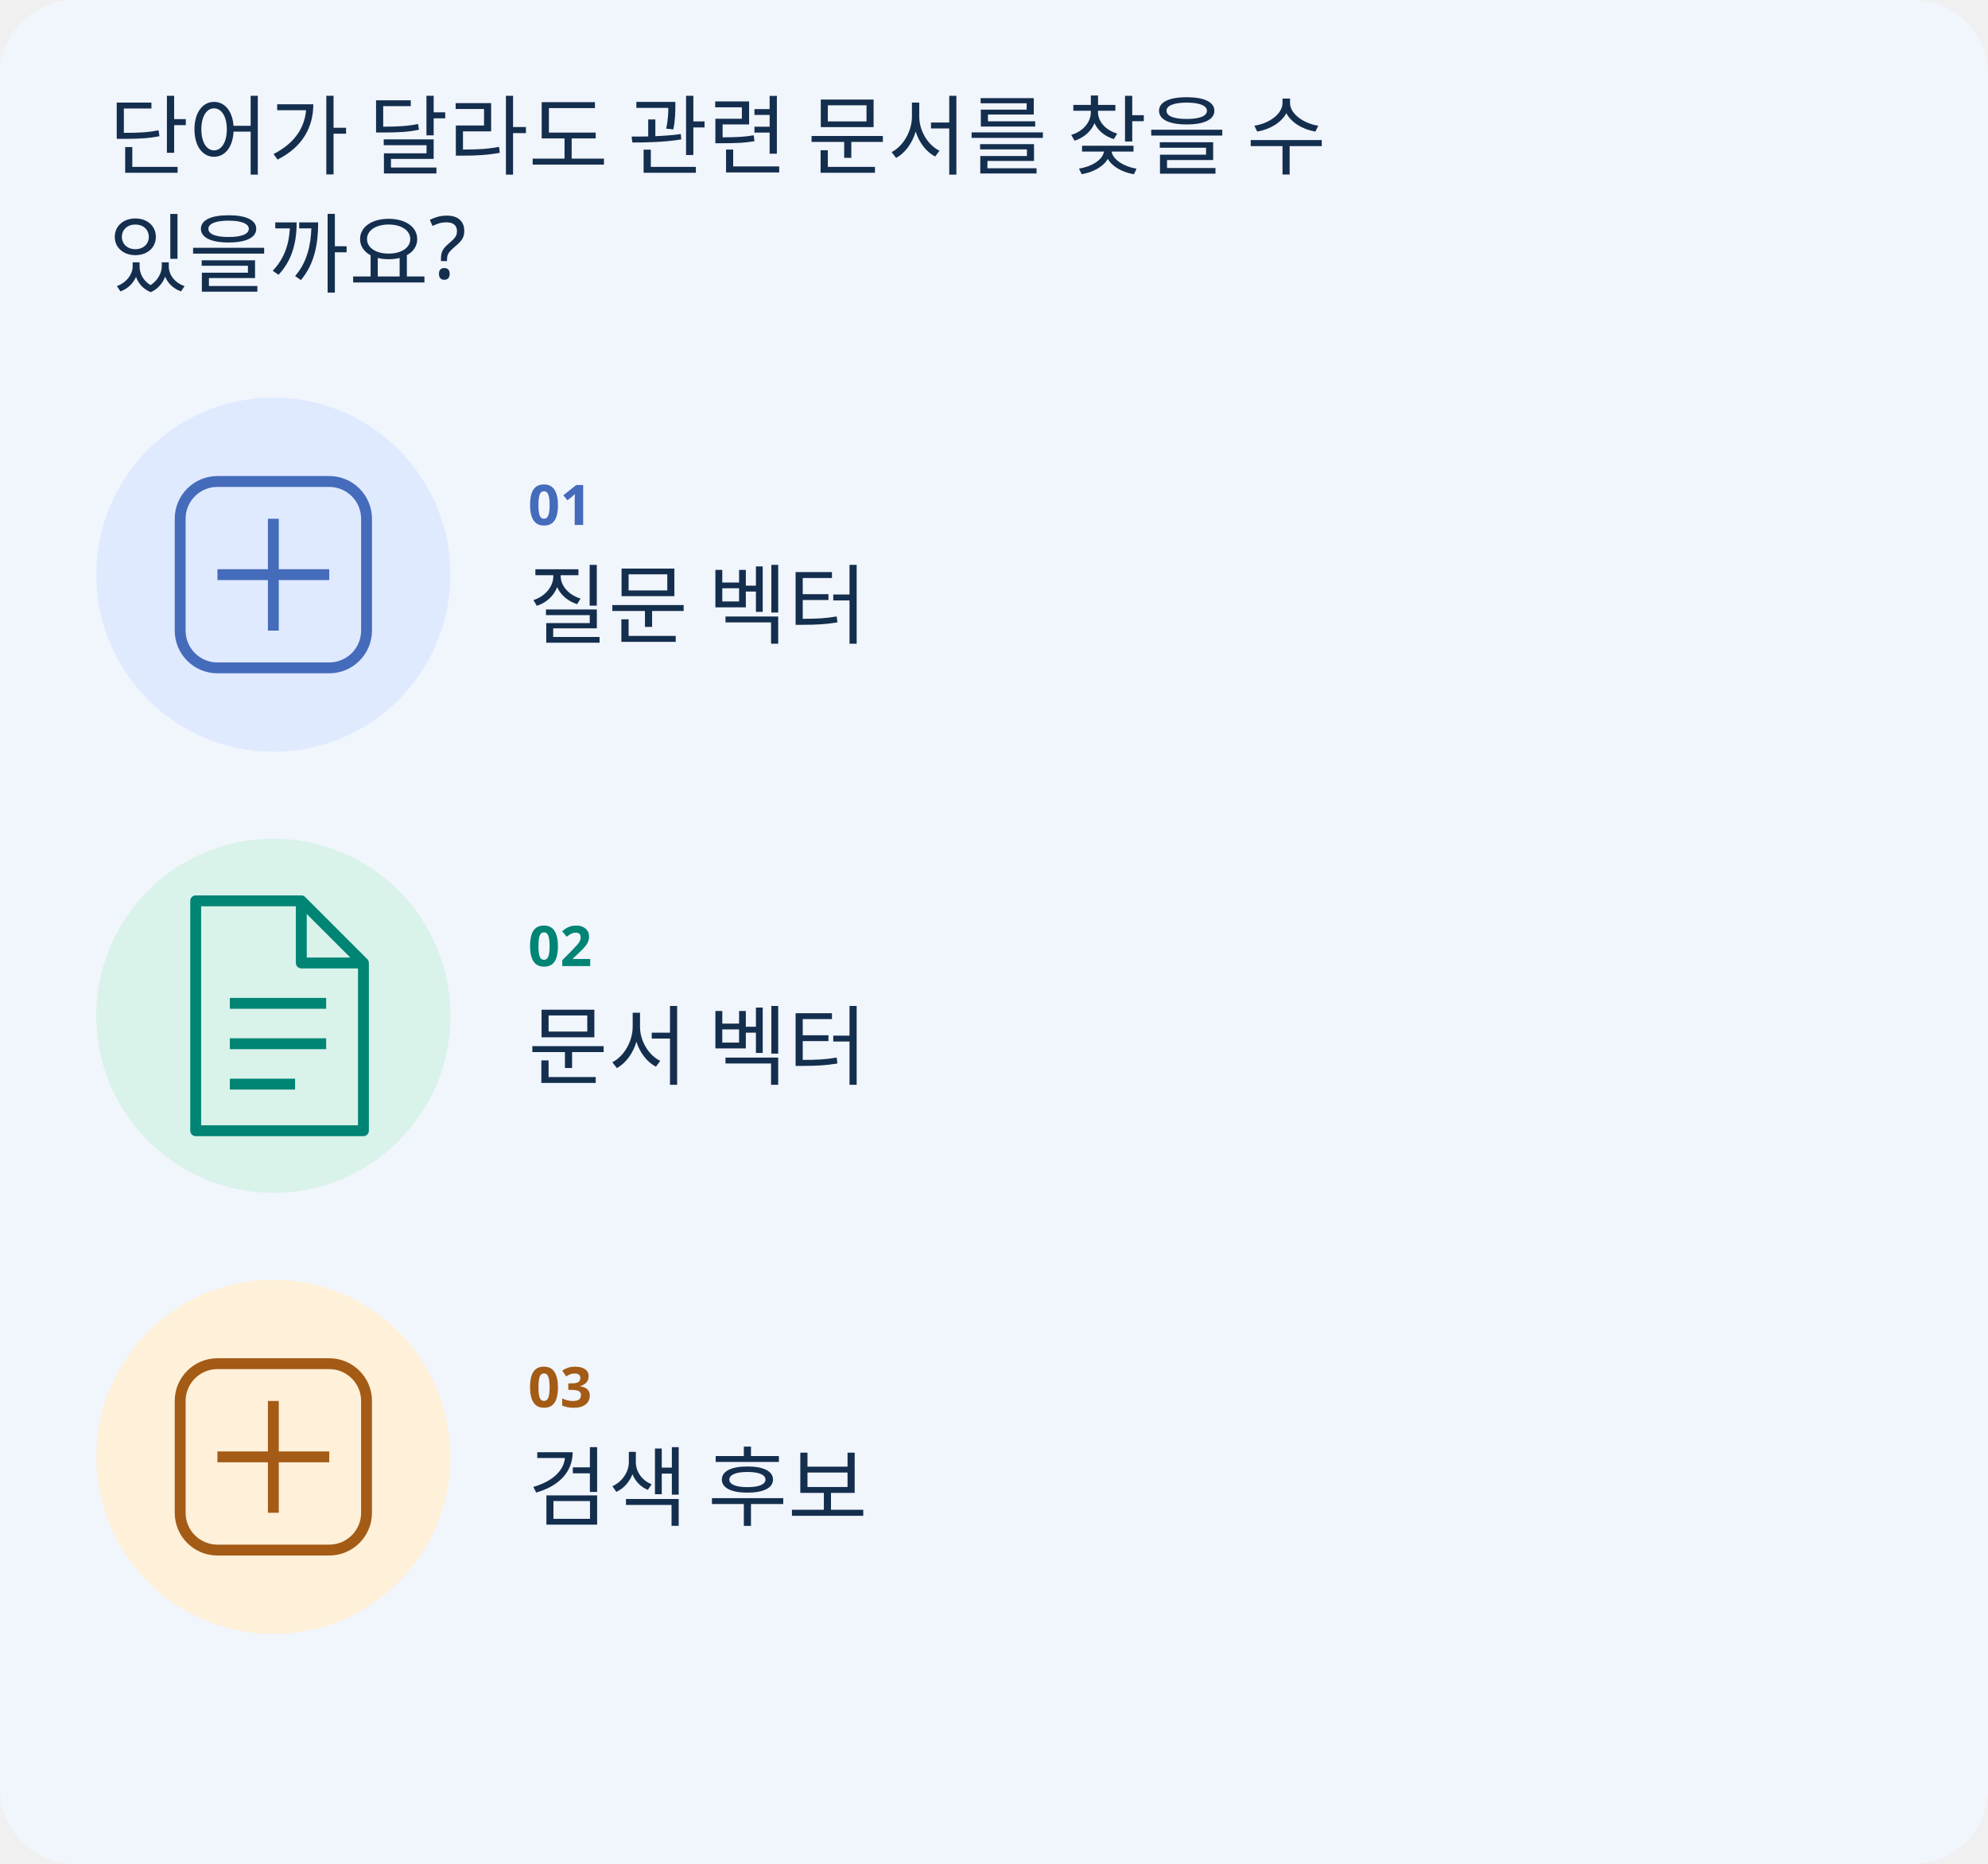
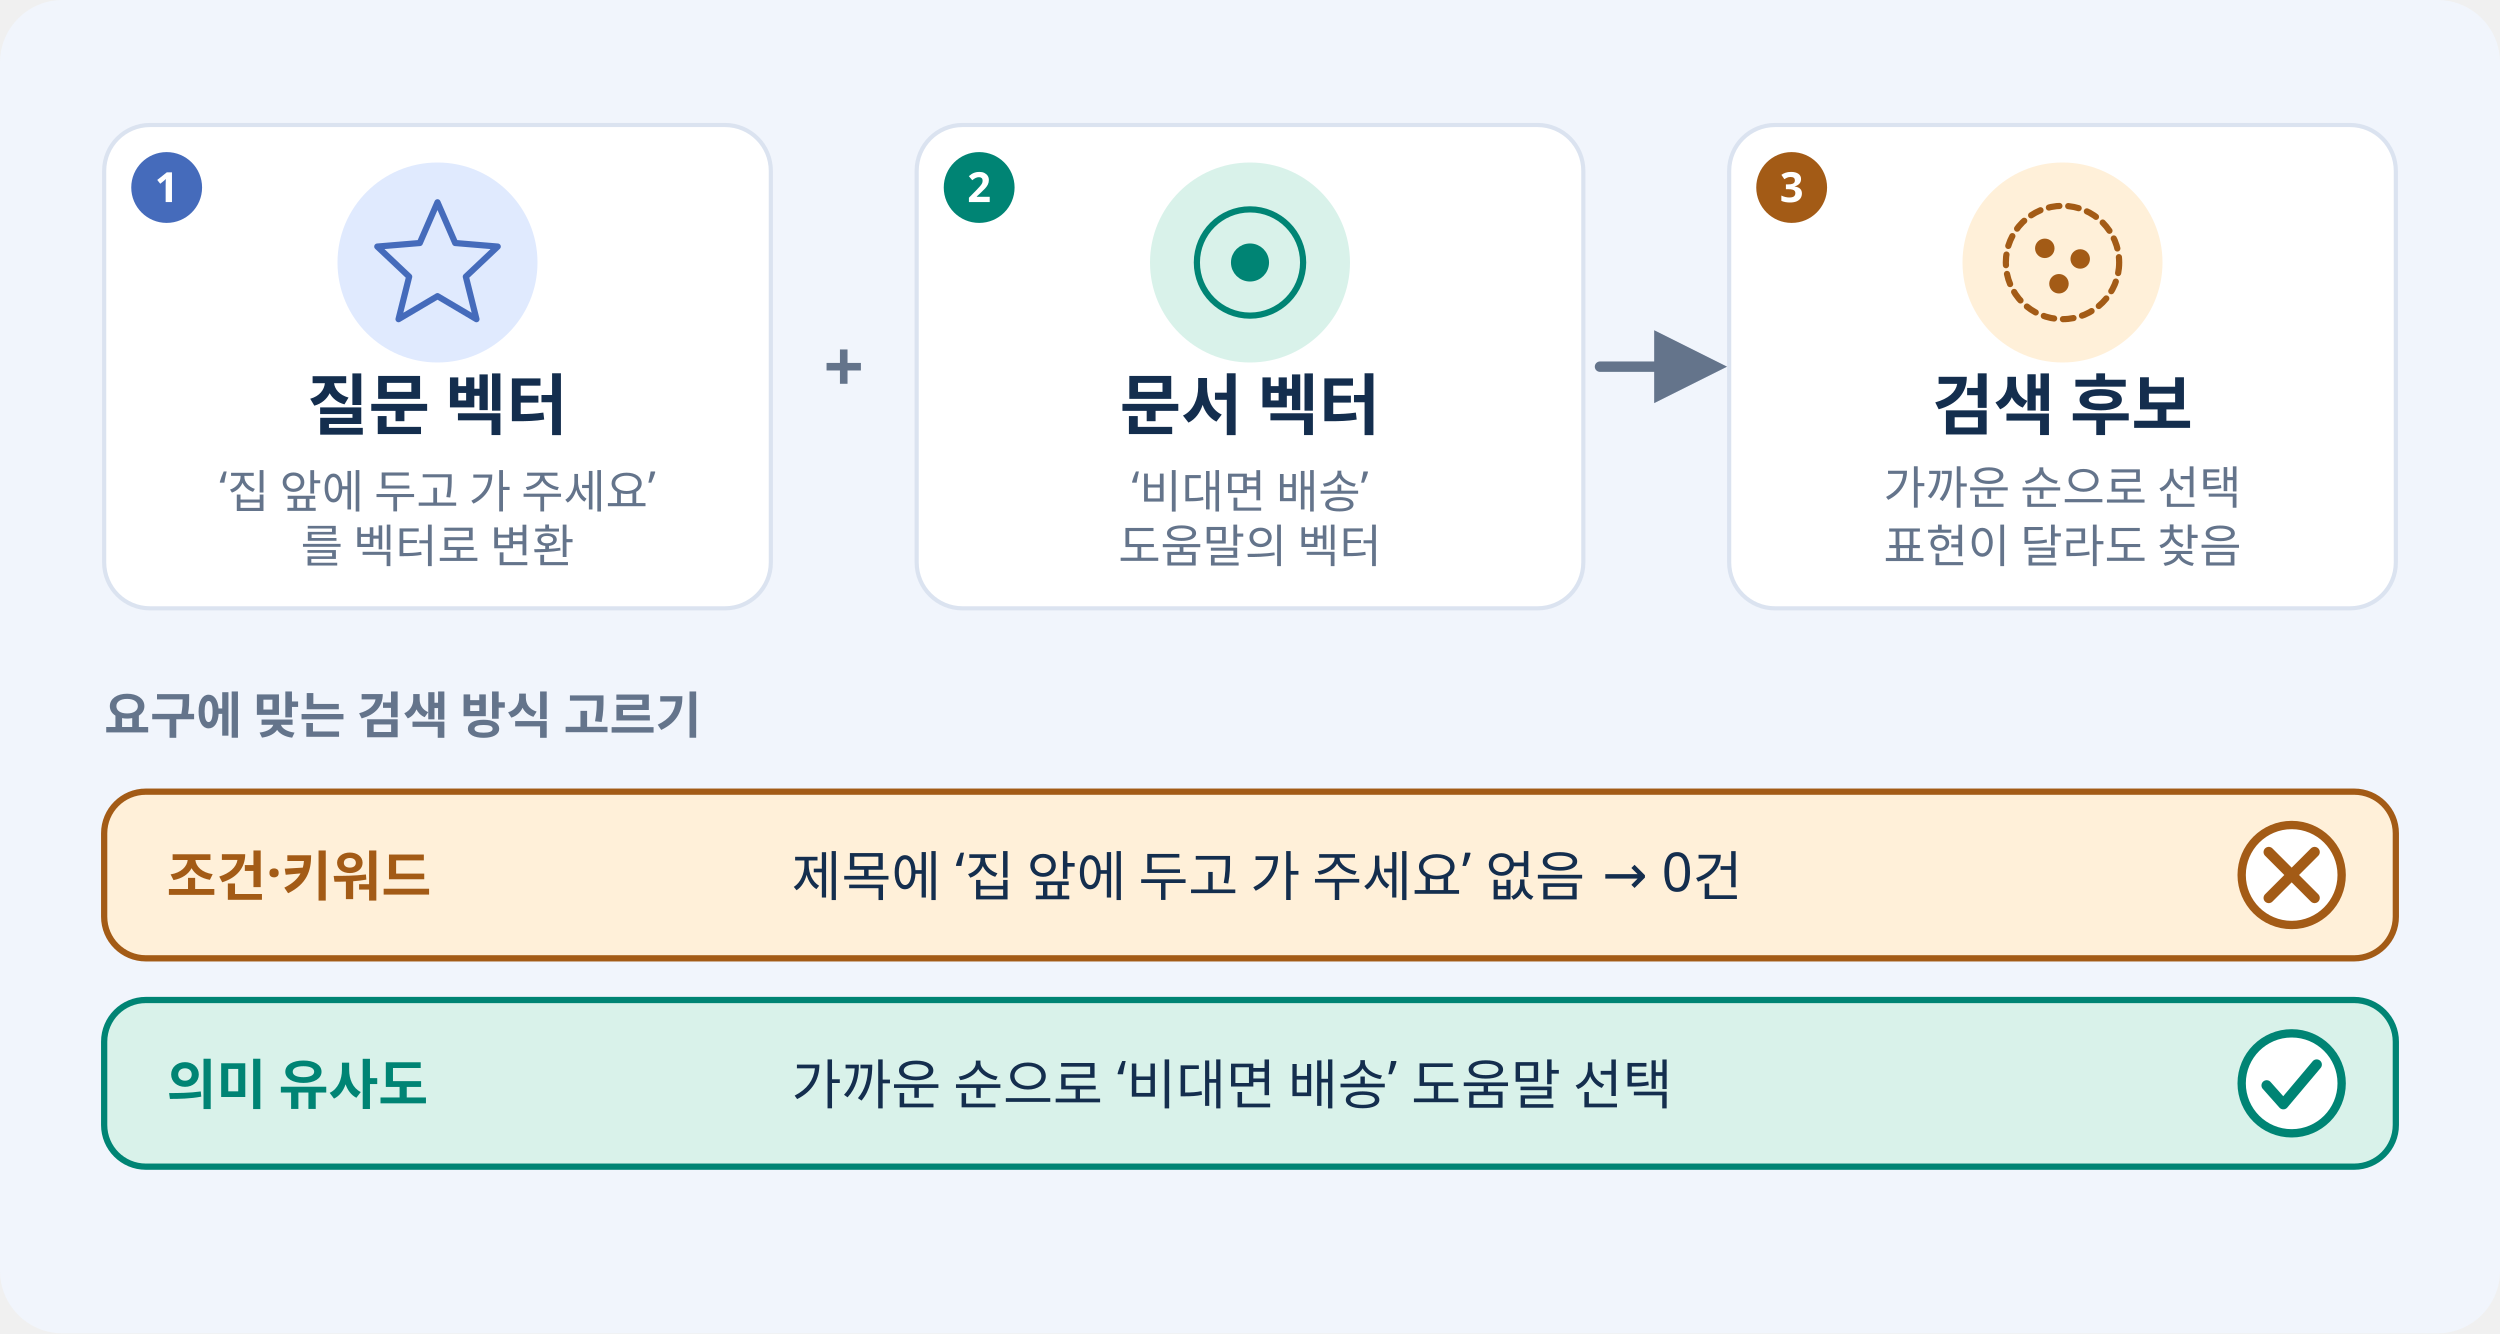
- <svg xmlns="http://www.w3.org/2000/svg" width="640" height="600" viewBox="0 0 640 600" role="img" aria-labelledby="title">
-   <rect width="100%" height="100%" rx="24" fill="#f1f5fc" />
+ <svg xmlns="http://www.w3.org/2000/svg" width="1200" height="640" viewBox="0 0 1200 640" role="img" aria-labelledby="title">
+   <defs>
+     <marker id="ah" viewBox="0 0 10 10" refX="8" refY="5" markerWidth="7" markerHeight="7" orient="auto-start-reverse">
+       <path d="M0 0L10 5L0 10z" fill="#64748b" />
+     </marker>
+   </defs>
+   <rect width="100%" height="100%" rx="30" fill="#f1f5fc" />
  <g font-family="system-ui, sans-serif">
-     <text x="35" y="54" font-size="28" fill="#142e4e">단어가 달라도 관련 문서를 찾을 수</text>
-     <text x="35" y="92" font-size="28" fill="#142e4e">있을까요?</text>
-     <circle cx="88" cy="185" r="57" fill="#e0eafe" />
-     <g transform="translate(88 185)" fill="none" stroke="#456bbb" stroke-width="3.5" stroke-linejoin="round">
-       <rect x="-30" y="-30" width="60" height="60" rx="12" />
-       <path d="M-18 0H18M0 -18V18" />
+     <rect x="50" y="60" width="320" height="232" rx="22" fill="#fff" stroke="#dbe3f0" stroke-width="2" />
+     <circle cx="210.0" cy="126" r="48" fill="#e0eafe" />
+     <g transform="translate(210.0 126) scale(0.85)">
+       <g fill="none" stroke="#456bbb" stroke-width="3.5" stroke-linejoin="round" stroke-linecap="round">
+         <path d="M0 -34L10 -11L34 -9L16 8L22 32L0 19L-22 32L-16 8L-34 -9L-10 -11Z" />
+       </g>
    </g>
-     <text x="170" y="169" font-size="18" fill="#456bbb" font-weight="700">01</text>
-     <text x="170" y="205" font-size="28" fill="#142e4e" font-weight="400">질문 벡터</text>
-     <circle cx="88" cy="327" r="57" fill="#d9f2ea" />
-     <g transform="translate(88 327)" fill="none" stroke="#008474" stroke-width="3.5" stroke-linejoin="round">
-       <path d="M-25 -37H9L29 -17V37H-25Z" />
-       <path d="M9 -37V-17H29M-14 -4H17M-14 9H17M-14 22H7" />
+     <circle cx="80" cy="90" r="17" fill="#456bbb" />
+     <text x="80" y="97" font-size="20" fill="#fff" font-weight="700" text-anchor="middle">1</text>
+     <text x="210.0" y="206" font-size="32" fill="#142e4e" font-weight="700" text-anchor="middle">질문 벡터</text>
+     <text x="210.0" y="242" font-size="22" fill="#64748b" font-weight="400" text-anchor="middle">‘집 앞에 두고 가 주세요’</text>
+     <text x="210.0" y="270" font-size="22" fill="#64748b" font-weight="400" text-anchor="middle">를 벡터로 변환</text>
+     <rect x="440" y="60" width="320" height="232" rx="22" fill="#fff" stroke="#dbe3f0" stroke-width="2" />
+     <circle cx="600.0" cy="126" r="48" fill="#d9f2ea" />
+     <g transform="translate(600.0 126) scale(0.85)">
+       <g fill="none" stroke="#008474" stroke-width="3.5" stroke-linejoin="round" stroke-linecap="round">
+         <circle r="30" />
+         <circle r="9" fill="#008474" />
+       </g>
    </g>
-     <text x="170" y="311" font-size="18" fill="#008474" font-weight="700">02</text>
-     <text x="170" y="347" font-size="28" fill="#142e4e" font-weight="400">문서 벡터</text>
-     <circle cx="88" cy="469" r="57" fill="#fff0d9" />
-     <g transform="translate(88 469)" fill="none" stroke="#a35b16" stroke-width="3.5" stroke-linejoin="round">
-       <rect x="-30" y="-30" width="60" height="60" rx="12" />
-       <path d="M-18 0H18M0 -18V18" />
+     <circle cx="470" cy="90" r="17" fill="#008474" />
+     <text x="470" y="97" font-size="20" fill="#fff" font-weight="700" text-anchor="middle">2</text>
+     <text x="600.0" y="206" font-size="32" fill="#142e4e" font-weight="700" text-anchor="middle">문서 벡터</text>
+     <text x="600.0" y="242" font-size="22" fill="#64748b" font-weight="400" text-anchor="middle">‘비대면 배송’</text>
+     <text x="600.0" y="270" font-size="22" fill="#64748b" font-weight="400" text-anchor="middle">도움말의 벡터</text>
+     <rect x="830" y="60" width="320" height="232" rx="22" fill="#fff" stroke="#dbe3f0" stroke-width="2" />
+     <circle cx="990.0" cy="126" r="48" fill="#fff0d9" />
+     <g transform="translate(990.0 126) scale(0.85)">
+       <g fill="none" stroke="#a35b16" stroke-width="3.5" stroke-linejoin="round" stroke-linecap="round">
+         <circle r="32" stroke-dasharray="6 5" />
+         <circle cx="-10" cy="-8" r="5.5" fill="#a35b16" stroke="none" />
+         <circle cx="10" cy="-2" r="5.5" fill="#a35b16" stroke="none" />
+         <circle cx="-2" cy="12" r="5.5" fill="#a35b16" stroke="none" />
+       </g>
    </g>
-     <text x="170" y="453" font-size="18" fill="#a35b16" font-weight="700">03</text>
-     <text x="170" y="489" font-size="28" fill="#142e4e" font-weight="400">검색 후보</text>
+     <circle cx="860" cy="90" r="17" fill="#a35b16" />
+     <text x="860" y="97" font-size="20" fill="#fff" font-weight="700" text-anchor="middle">3</text>
+     <text x="990.0" y="206" font-size="32" fill="#142e4e" font-weight="700" text-anchor="middle">검색 후보</text>
+     <text x="990.0" y="242" font-size="22" fill="#64748b" font-weight="400" text-anchor="middle">가까운 순으로 선택</text>
+     <text x="990.0" y="270" font-size="22" fill="#64748b" font-weight="400" text-anchor="middle">표현이 달라도 찾음</text>
+     <text x="405.0" y="188.0" font-size="34" fill="#64748b" font-weight="700" text-anchor="middle">+</text>
+     <path d="M768 176.0L822 176.0" stroke="#64748b" stroke-width="5" fill="none" stroke-linecap="round" marker-end="url(#ah)" />
+     <text x="50" y="352" font-size="24" fill="#64748b" font-weight="700" text-anchor="start">요구에 맞는 검색 방식 고르기</text>
+     <rect x="50" y="380" width="1100" height="80" rx="20" fill="#fff0d9" stroke="#a35b16" stroke-width="3" />
+     <text x="80" y="430" font-size="26" fill="#a35b16" font-weight="700" text-anchor="start">조건·키워드</text>
+     <text x="380" y="430" font-size="26" fill="#142e4e" font-weight="400" text-anchor="start">제목에 ‘집 앞에 두고 가 주세요’ 없음 → 0건</text>
+     <circle cx="1100" cy="420" r="24" fill="#fff" stroke="#a35b16" stroke-width="4" />
+     <path d="M1089 409L1111 431M1111 409L1089 431" stroke="#a35b16" stroke-width="5" stroke-linecap="round" />
+     <rect x="50" y="480" width="1100" height="80" rx="20" fill="#d9f2ea" stroke="#008474" stroke-width="3" />
+     <text x="80" y="530" font-size="26" fill="#008474" font-weight="700" text-anchor="start">의미 유사도</text>
+     <text x="380" y="530" font-size="26" fill="#142e4e" font-weight="400" text-anchor="start">가까운 순으로 ‘비대면 배송’ 도움말 선택</text>
+     <circle cx="1100" cy="520" r="24" fill="#fff" stroke="#008474" stroke-width="4" />
+     <path d="M1088 521L1096 530L1112 511" stroke="#008474" stroke-width="5" fill="none" stroke-linecap="round" stroke-linejoin="round" />
  </g>
</svg>
